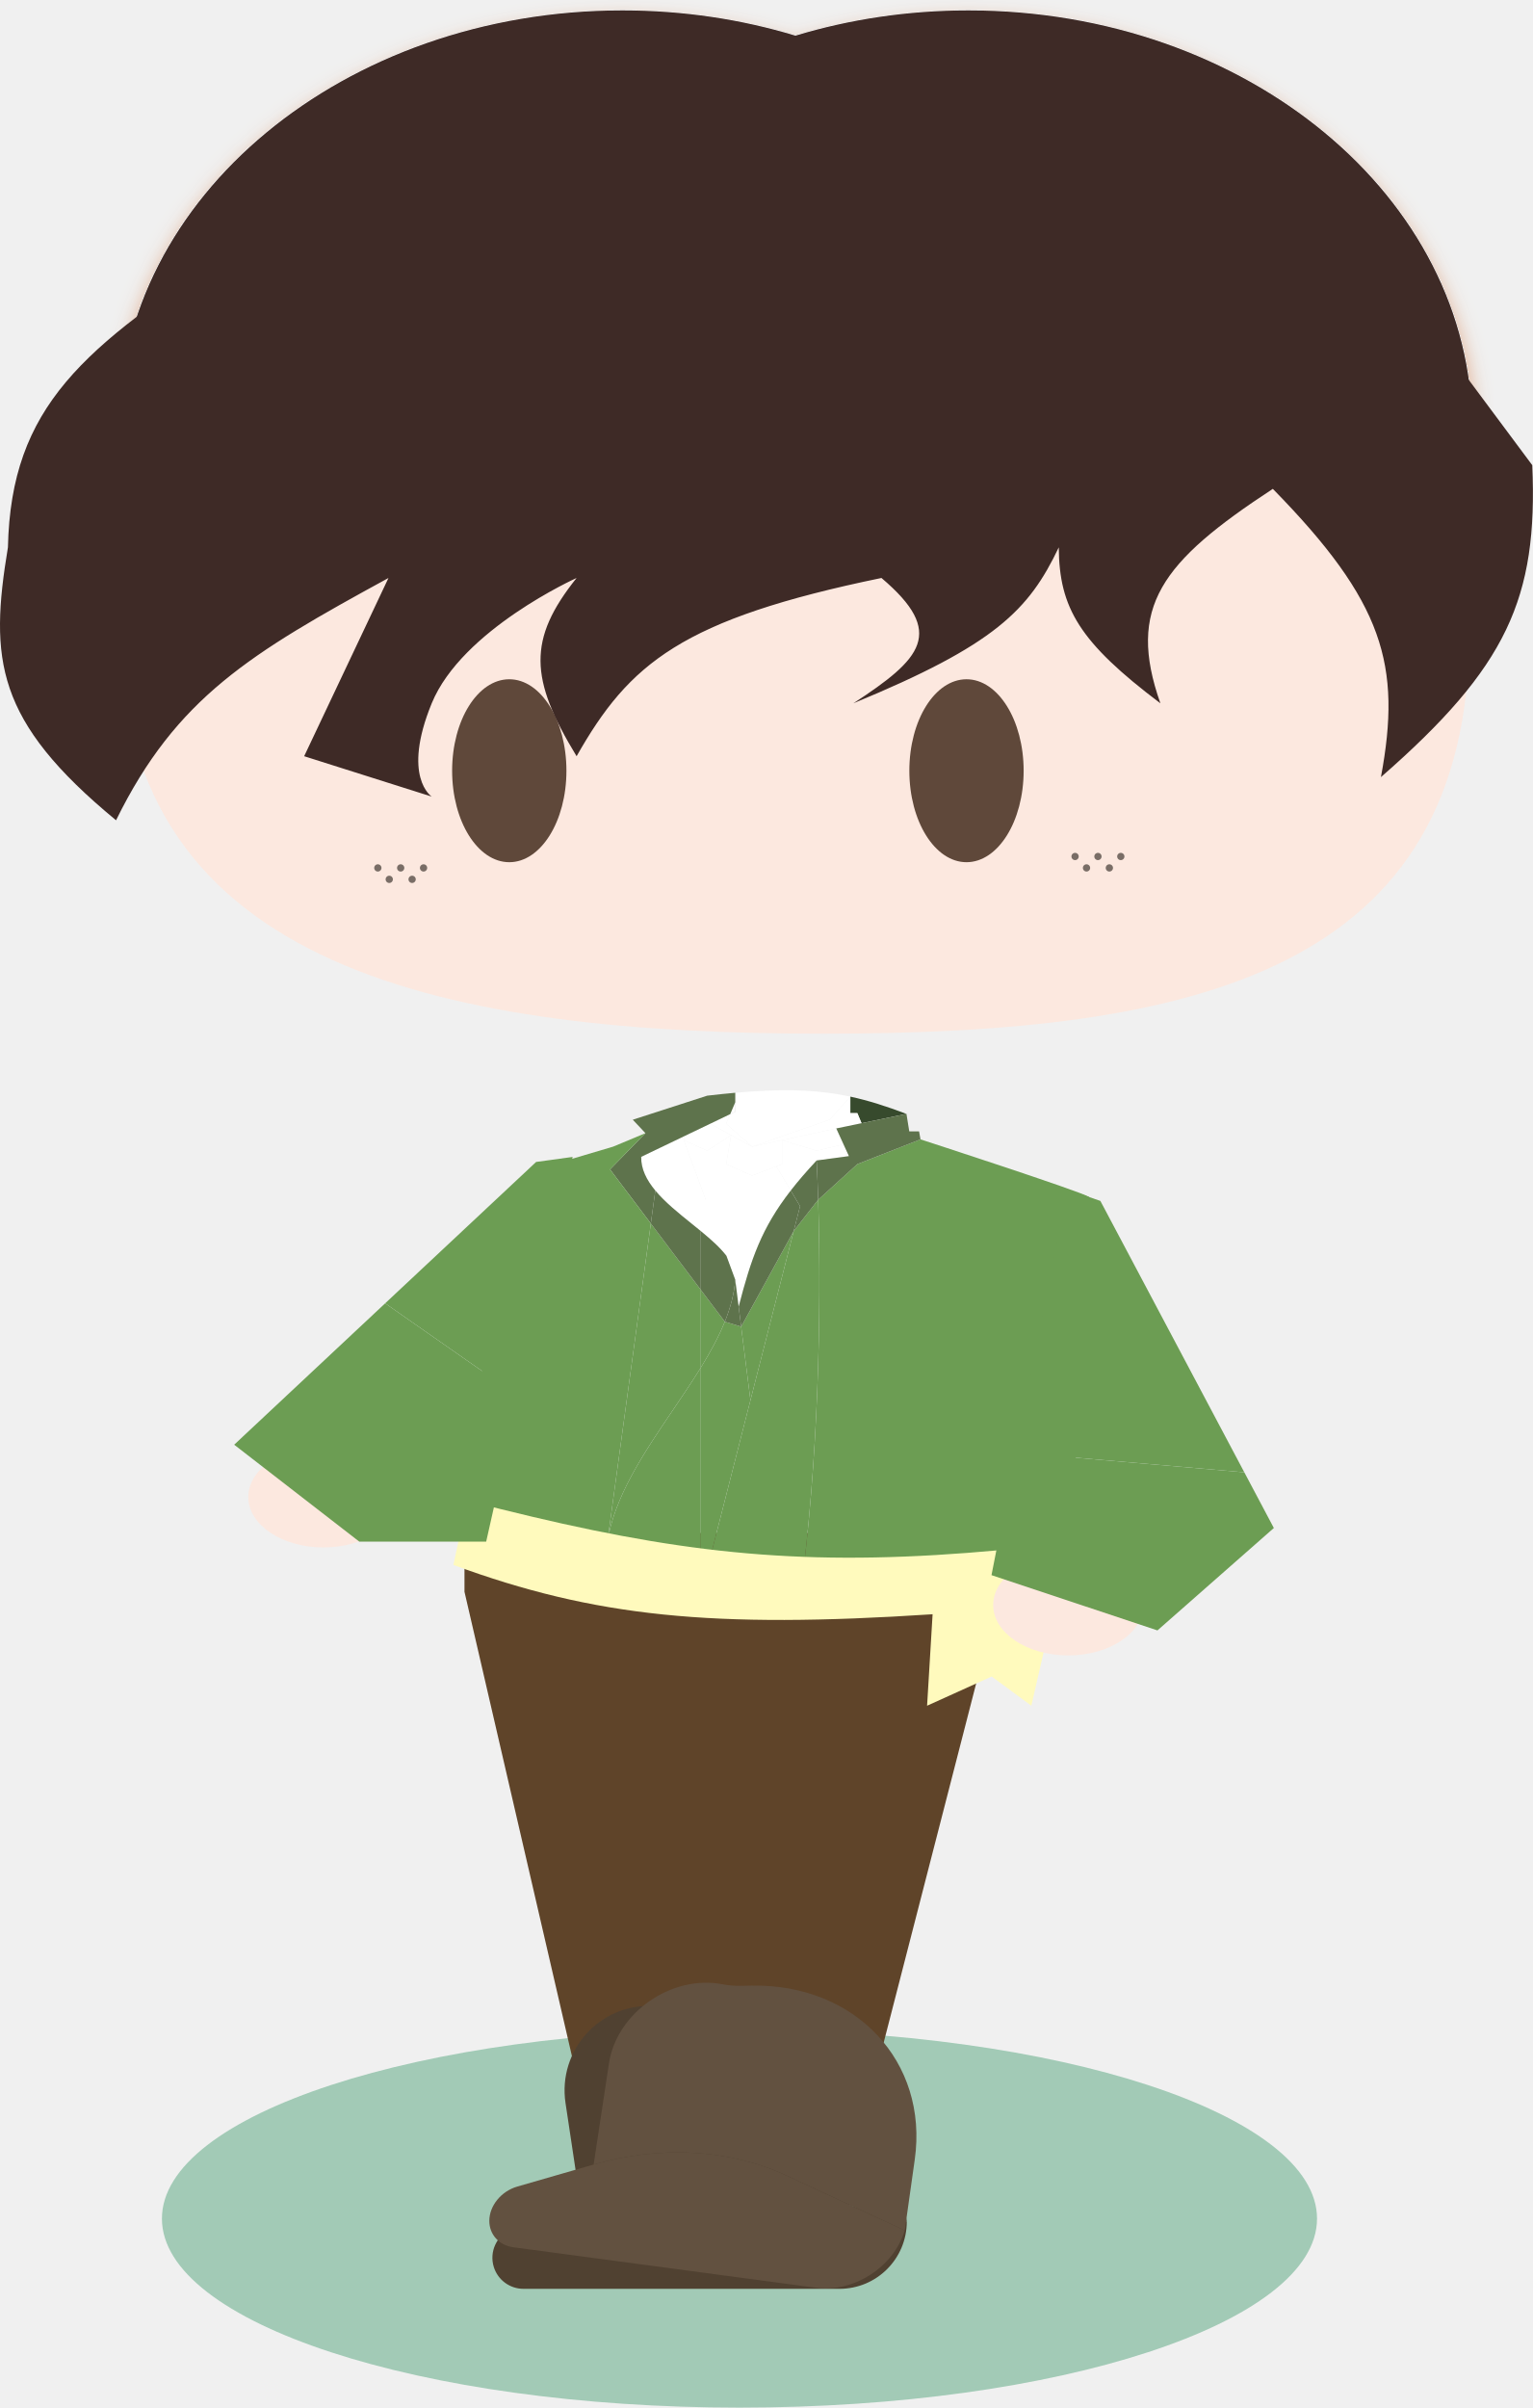
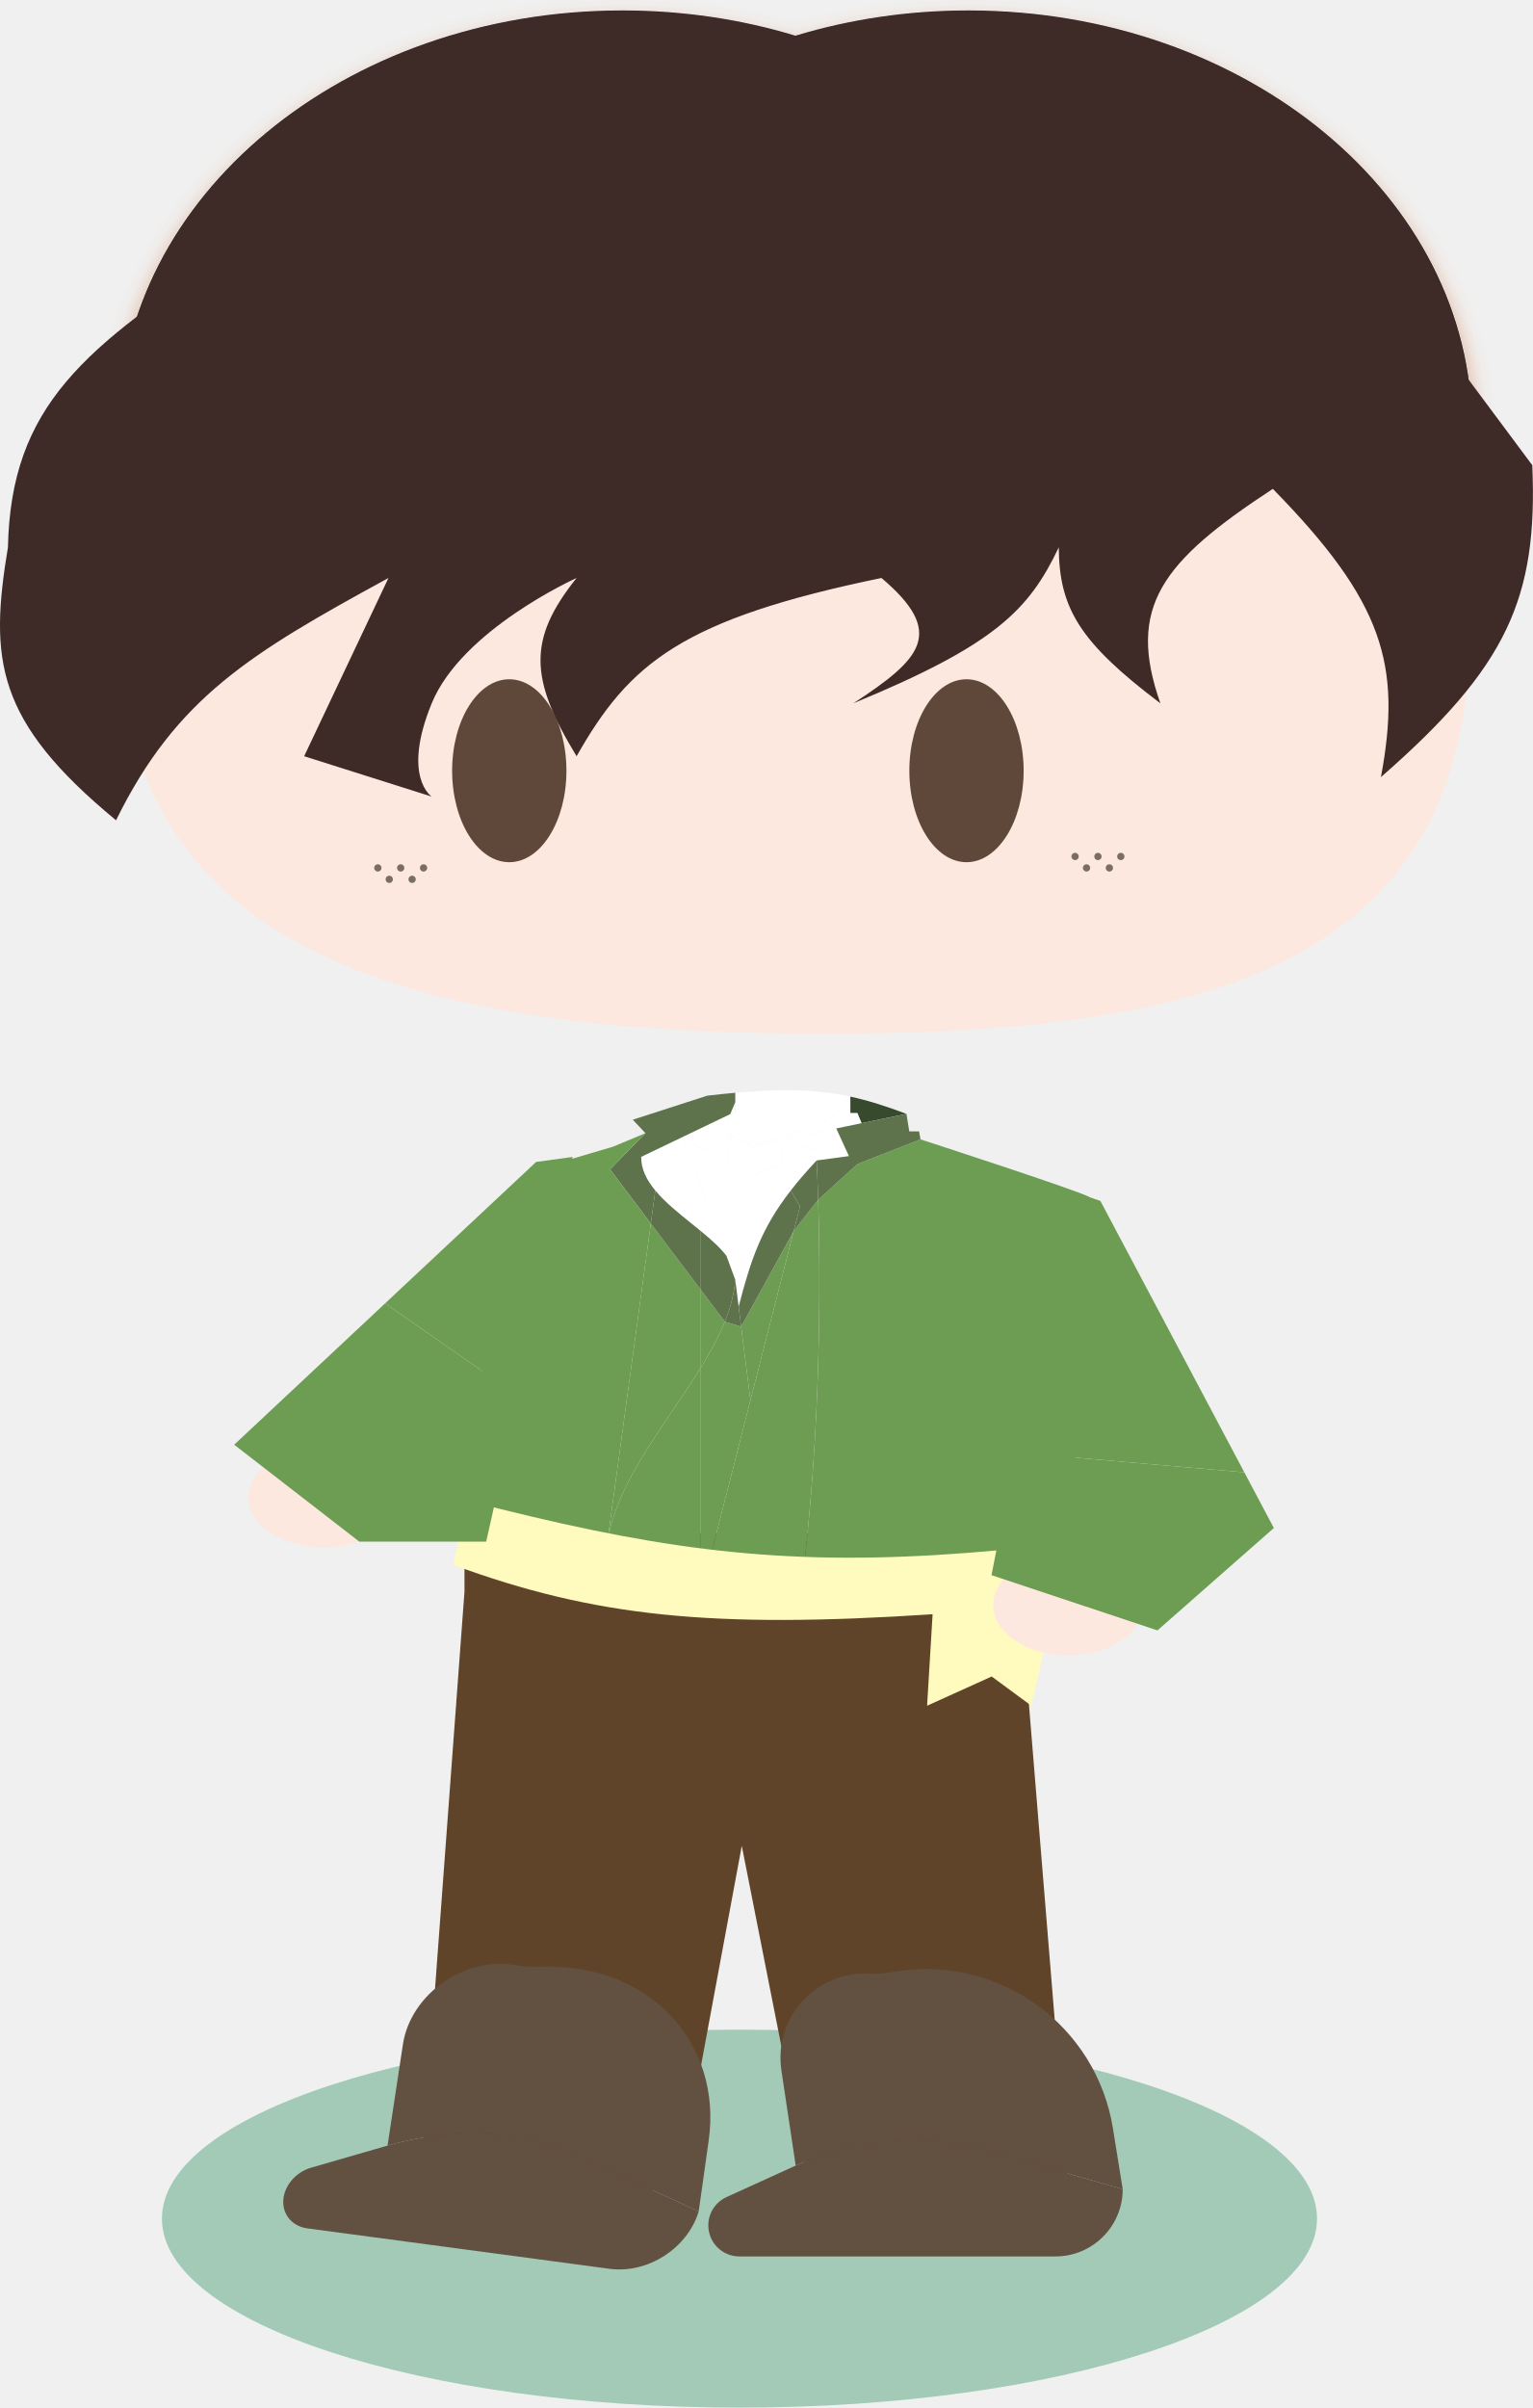
<svg xmlns="http://www.w3.org/2000/svg" width="142" height="223" viewBox="0 0 142 223" fill="none">
  <ellipse opacity="0.4" cx="68.5" cy="205.464" rx="53.5" ry="17.5" fill="#2C925F" />
  <g filter="url(#filter0_d_32_129)">
    <path d="M89.708 0.964C115.477 0.964 136.367 18.267 136.367 39.611C136.367 60.955 115.477 78.258 89.708 78.258C84.078 78.258 78.681 77.431 73.684 75.918C68.686 77.431 63.289 78.258 57.659 78.258C31.89 78.258 11 60.955 11 39.611C11 18.267 31.89 0.964 57.659 0.964C63.289 0.964 68.686 1.789 73.684 3.303C78.681 1.789 84.078 0.964 89.708 0.964Z" fill="#3E2A26" />
  </g>
  <path d="M136.117 58.433C136.117 89.968 110.795 95.728 76.294 95.728C41.792 95.728 11.176 89.968 11.176 58.433C11.176 26.898 39.145 30.179 73.647 30.179C108.148 30.179 136.117 26.898 136.117 58.433Z" fill="#FCE8DF" />
-   <path d="M53.73 193.657L43.026 147.41V141.964H94.016L79.462 198.464H55.5L57.703 193.875L53.73 193.657Z" fill="#5F4429" />
-   <path d="M45.738 209.928C45.316 208.546 45.983 207.066 47.297 206.468L53.707 203.549C59.328 200.99 65.676 200.514 71.616 202.206L84 205.734C84 209.174 81.211 211.964 77.77 211.964H48.49C47.224 211.964 46.108 211.137 45.738 209.928Z" fill="#504131" />
-   <path d="M53.707 203.549C59.328 200.99 65.676 200.514 71.616 202.206L84 205.734L83.093 200.104C81.564 190.61 72.674 184.118 63.165 185.551L62.175 185.7C61.644 185.78 61.106 185.805 60.569 185.775C55.61 185.497 51.648 189.847 52.386 194.759L53.707 203.549Z" fill="#504131" />
-   <path d="M45.327 205.668C45.33 204.267 46.426 202.924 47.919 202.493L54.99 200.453C61.204 198.66 67.575 199.024 72.858 201.475L83.811 206.555C82.781 209.957 79.09 212.333 75.567 211.862L47.552 208.115C46.232 207.939 45.325 206.941 45.327 205.668Z" fill="#625140" />
-   <path d="M54.99 200.453C61.204 198.66 67.575 199.024 72.858 201.475L83.811 206.555L84.737 199.992C86.015 190.933 79.242 183.707 69.637 183.885L68.611 183.904C68.043 183.915 67.484 183.867 66.945 183.762C62.215 182.844 57.124 186.382 56.411 191.081L54.99 200.453Z" fill="#625140" />
+   <path d="M39.001 201.657L43.026 147.41V141.964H94.016L99.001 202.964H75.039L68.713 170.939L62.77 202.964L39.001 201.657Z" fill="#5F4429" />
+   <path d="M65.739 206.928C65.316 205.546 65.983 204.066 67.298 203.468L73.708 200.549C79.329 197.99 85.676 197.514 91.616 199.206L104 202.734C104 206.174 101.211 208.964 97.77 208.964H68.49C67.225 208.964 66.108 208.137 65.739 206.928Z" fill="#625140" />
+   <path d="M73.708 200.549C79.329 197.99 85.676 197.514 91.616 199.206L104 202.734L103.094 197.104C101.565 187.61 92.675 181.118 83.166 182.551L82.175 182.7C81.644 182.78 81.106 182.805 80.57 182.775C75.611 182.497 71.648 186.847 72.387 191.759L73.708 200.549Z" fill="#625140" />
+   <path d="M26.237 203.916C26.24 202.515 27.336 201.172 28.829 200.741L35.9 198.701C42.114 196.908 48.486 197.272 53.769 199.723L64.721 204.803C63.691 208.206 60.001 210.582 56.477 210.11L28.462 206.363C27.142 206.187 26.235 205.189 26.237 203.916Z" fill="#625140" />
+   <path d="M35.9 198.701C42.114 196.908 48.486 197.272 53.769 199.723L64.721 204.803L65.647 198.241C66.926 189.181 60.152 181.955 50.547 182.133L49.521 182.152C48.953 182.163 48.394 182.115 47.855 182.01C43.126 181.093 38.035 184.63 37.322 189.33L35.9 198.701Z" fill="#625140" />
  <path d="M83.968 103.155C82.118 102.454 80.462 101.921 78.768 101.557V103.087H79.418L79.808 104.018L83.968 103.155Z" fill="#374A2D" />
  <path fill-rule="evenodd" clip-rule="evenodd" d="M68.108 102.076V101.199C68.647 101.151 69.166 101.11 69.668 101.077C73.387 100.829 76.125 100.988 78.768 101.557L76.85 103.694L69.668 106.188L67.266 104.065L67.642 103.176L68.108 102.076Z" fill="white" />
  <path d="M69.668 106.188L67.728 105.127L67.266 107.806L67.728 108.011L69.668 108.871L71.914 108.011L72.449 107.806V105.587L69.668 106.188Z" fill="white" />
  <path d="M77.468 104.503L72.449 105.587L75.648 106.565L78.138 105.972L77.468 104.503Z" fill="white" />
  <path d="M65.79 104.065L63.471 105.177L63.34 105.587L65.507 106.565L67.728 105.127L65.79 104.065Z" fill="white" />
  <path fill-rule="evenodd" clip-rule="evenodd" d="M68.108 102.952V102.076L67.642 103.176L68.108 102.952Z" fill="#CACACA" />
  <path d="M69.668 106.188L67.266 104.065L67.642 103.176L65.79 104.065L67.728 105.127L69.668 106.188Z" fill="white" />
  <path d="M76.85 103.694L69.668 106.188L72.449 105.587L77.468 104.503L79.808 104.018L79.418 103.087H78.768V101.557L76.85 103.694Z" fill="white" />
  <path d="M63.471 105.177L59.397 107.132C59.374 108.259 59.9 109.288 60.704 110.254C61.604 111.336 62.852 112.34 64.067 113.318C64.355 113.549 64.641 113.78 64.919 114.009C65.848 114.772 66.701 115.526 67.291 116.297C67.84 117.014 68.162 117.745 68.108 118.51L67.291 116.297L65.375 111.105L63.34 105.587L63.471 105.177Z" fill="white" />
  <path d="M75.648 107.469L78.638 107.065L78.138 105.972L75.648 106.565L72.449 105.587V107.806L71.914 108.011L73.249 110.254C73.929 109.378 74.719 108.462 75.648 107.469Z" fill="white" />
  <path fill-rule="evenodd" clip-rule="evenodd" d="M68.108 102.952V102.076L67.642 103.176L68.108 102.952ZM68.423 121.014L68.108 118.51L67.291 116.297C66.701 115.526 65.848 114.772 64.919 114.009V111.704L65.375 111.105L63.34 105.587L65.507 106.565L67.728 105.127L67.266 107.806L67.728 108.011L69.668 108.871L71.914 108.011L73.249 110.254C70.551 113.728 69.572 116.568 68.423 121.014Z" fill="white" />
  <path fill-rule="evenodd" clip-rule="evenodd" d="M56.238 142.974L56.223 143.083C56.228 143.046 56.233 143.01 56.238 142.974Z" fill="#CF9861" />
  <path fill-rule="evenodd" clip-rule="evenodd" d="M67.143 122.398C66.574 123.809 65.798 125.225 64.919 126.651V119.449L67.143 122.398Z" fill="#6C9D53" />
  <path d="M67.291 116.297C66.701 115.526 65.848 114.772 64.919 114.009V119.449L67.143 122.398C67.667 121.098 68.016 119.803 68.108 118.51L67.291 116.297Z" fill="#5E734C" />
  <path fill-rule="evenodd" clip-rule="evenodd" d="M64.919 119.449V126.651C64.124 127.941 63.244 129.239 62.358 130.548C59.632 134.57 56.842 138.687 56.238 142.974L60.288 113.307L64.919 119.449Z" fill="#6C9D53" />
  <path d="M64.919 114.009C64.641 113.78 64.355 113.549 64.067 113.318C62.852 112.34 61.604 111.336 60.704 110.254L60.288 113.307L64.919 119.449V114.009Z" fill="#5E734C" />
  <path d="M65.507 101.469L58.617 103.694L59.787 104.941L56.51 108.297L60.288 113.307L60.704 110.254C59.9 109.288 59.374 108.259 59.397 107.132L63.471 105.177L65.79 104.065L67.642 103.176L68.108 102.076V101.199C67.289 101.272 66.425 101.362 65.507 101.469Z" fill="#5E734C" />
  <path d="M59.787 104.941L56.797 106.188L51.337 107.806L42.497 133.154V136.929L40.742 142.052C46.115 144.126 51.015 145.587 55.781 146.511C55.999 144.809 56.161 143.548 56.223 143.085L56.223 143.083L56.223 143.083L56.238 142.974C56.233 143.01 56.228 143.046 56.223 143.083L56.223 143.083L56.223 143.085C56.161 143.548 55.999 144.809 55.781 146.511C58.853 147.106 61.869 147.477 64.919 147.645V126.651C64.124 127.941 63.244 129.239 62.358 130.548C59.632 134.57 56.842 138.687 56.238 142.974L56.223 143.083C56.228 143.046 56.233 143.01 56.238 142.974L60.288 113.307L56.51 108.297L59.787 104.941Z" fill="#6C9D53" />
  <path fill-rule="evenodd" clip-rule="evenodd" d="M69.516 129.675L64.919 147.645V126.651C65.798 125.225 66.574 123.809 67.143 122.398L68.656 122.859L69.516 129.675Z" fill="#6C9D53" />
  <path d="M68.423 121.014L68.108 118.51C68.016 119.803 67.667 121.098 67.143 122.398L68.656 122.859L68.423 121.014Z" fill="#5E734C" />
  <path fill-rule="evenodd" clip-rule="evenodd" d="M73.522 114.009L69.516 129.675L68.656 122.859L73.522 114.009Z" fill="#6C9D53" />
  <path d="M74.112 111.704L73.249 110.254C70.551 113.728 69.572 116.568 68.423 121.014L68.656 122.859L73.522 114.009L74.112 111.704Z" fill="#5E734C" />
  <path fill-rule="evenodd" clip-rule="evenodd" d="M74.162 147.567C70.989 147.779 67.937 147.812 64.919 147.645L69.516 129.675L73.522 114.009L75.79 111.105C76.126 121.961 75.767 135.309 74.162 147.567Z" fill="#6C9D53" />
  <path d="M75.648 107.469C74.719 108.462 73.929 109.378 73.249 110.254L74.112 111.704L73.522 114.009L75.79 111.105C75.751 109.858 75.704 108.645 75.648 107.469Z" fill="#5E734C" />
  <path fill-rule="evenodd" clip-rule="evenodd" d="M100.868 110.84C100.218 110.368 85.268 105.514 85.268 105.514L79.418 107.806L75.79 111.105C76.126 121.961 75.767 135.309 74.162 147.567C81.698 147.063 89.92 145.548 100.005 143.28L99.568 133.154C99.568 133.154 101.518 111.312 100.868 110.84Z" fill="#6C9D53" />
  <path d="M78.638 107.065L75.648 107.469C75.704 108.645 75.751 109.858 75.79 111.105L79.418 107.806L85.268 105.514L85.138 104.773H84.228L83.968 103.155L79.808 104.018L77.468 104.503L78.138 105.972L78.638 107.065Z" fill="#5E734C" />
  <path d="M42.001 144.929L43.26 138.964C59.961 143.278 71.058 144.932 86.719 144.006C90.499 143.782 94.545 143.408 99.001 142.885L95.536 157.964L91.862 155.257L85.879 157.964L86.389 149.493C65.956 150.83 55.099 149.738 42.001 144.929Z" fill="#FFFABD" />
  <ellipse cx="98.956" cy="148.635" rx="6.956" ry="4.671" fill="#FCE8DF" />
  <ellipse cx="29.956" cy="138.635" rx="6.956" ry="4.671" fill="#FCE8DF" />
  <path d="M101.931 111.215L98.871 110.152L94.079 134.513L115.264 136.347L101.931 111.215Z" fill="#6C9D53" />
  <path d="M107.218 150.989L118 141.505L115.264 136.347L94.079 134.513L91.845 145.871L107.218 150.989Z" fill="#6C9D53" />
  <path fill-rule="evenodd" clip-rule="evenodd" d="M33.285 142.769L21.693 133.792L35.678 120.698L48.056 129.339L45.036 142.769L33.285 142.769Z" fill="#6C9D53" />
  <path d="M49.663 107.605L53.046 107.141L48.056 129.339L35.678 120.698L49.663 107.605Z" fill="#6C9D53" />
  <ellipse cx="47.176" cy="71.376" rx="5.294" ry="8.471" fill="#5F483A" />
  <ellipse cx="89.529" cy="71.376" rx="5.294" ry="8.471" fill="#5F483A" />
  <circle cx="99.588" cy="79.317" r="0.433" fill="#796D66" stroke="#FCE8DF" stroke-width="0.193" />
  <circle cx="101.706" cy="79.317" r="0.433" fill="#796D66" stroke="#FCE8DF" stroke-width="0.193" />
  <circle cx="100.647" cy="80.376" r="0.433" fill="#796D66" stroke="#FCE8DF" stroke-width="0.193" />
  <circle cx="103.823" cy="79.317" r="0.433" fill="#796D66" stroke="#FCE8DF" stroke-width="0.193" />
  <circle cx="102.764" cy="80.376" r="0.433" fill="#796D66" stroke="#FCE8DF" stroke-width="0.193" />
  <circle cx="35" cy="80.376" r="0.433" fill="#796D66" stroke="#FCE8DF" stroke-width="0.193" />
  <circle cx="37.117" cy="80.376" r="0.433" fill="#796D66" stroke="#FCE8DF" stroke-width="0.193" />
  <circle cx="36.058" cy="81.434" r="0.433" fill="#796D66" stroke="#FCE8DF" stroke-width="0.193" />
  <circle cx="39.235" cy="80.376" r="0.433" fill="#796D66" stroke="#FCE8DF" stroke-width="0.193" />
  <circle cx="38.176" cy="81.434" r="0.433" fill="#796D66" stroke="#FCE8DF" stroke-width="0.193" />
  <path d="M21.966 22.964L39.992 26.703L87.261 22.964L127.92 24.253L141.94 43.081C142.47 55.408 139.602 61.767 127.92 71.966C129.855 61.587 128.174 55.749 117.906 45.273C107.578 52.031 104.353 56.231 107.49 65.132C99.989 59.471 98.118 56.314 98.077 50.689C95.303 56.518 92.16 59.723 79.049 65.132C85.362 61.01 87.651 58.603 81.653 53.526C63.151 57.344 58.292 61.424 53.412 70.032C49.044 62.859 48.867 59.208 53.412 53.526C53.412 53.526 42.796 58.297 39.992 65.132C37.188 71.966 39.992 73.772 39.992 73.772L28.175 70.032L35.986 53.526C23.203 60.503 16.336 64.598 10.75 75.964C-0.435 66.747 -0.987 61.065 0.735 50.689C1.019 37.638 7.713 32.136 21.966 22.964Z" fill="#3E2A26" />
  <defs>
    <filter id="filter0_d_32_129" x="9.073" y="5.02467e-05" width="129.222" height="81.149" filterUnits="userSpaceOnUse" color-interpolation-filters="sRGB">
      <feFlood flood-opacity="0" result="BackgroundImageFix" />
      <feColorMatrix in="SourceAlpha" type="matrix" values="0 0 0 0 0 0 0 0 0 0 0 0 0 0 0 0 0 0 127 0" result="hardAlpha" />
      <feOffset dy="0.964" />
      <feGaussianBlur stdDeviation="0.964" />
      <feComposite in2="hardAlpha" operator="out" />
      <feColorMatrix type="matrix" values="0 0 0 0 0.875 0 0 0 0 0.639 0 0 0 0 0.498 0 0 0 1 0" />
      <feBlend mode="normal" in2="BackgroundImageFix" result="effect1_dropShadow_32_129" />
      <feBlend mode="normal" in="SourceGraphic" in2="effect1_dropShadow_32_129" result="shape" />
    </filter>
  </defs>
</svg>
